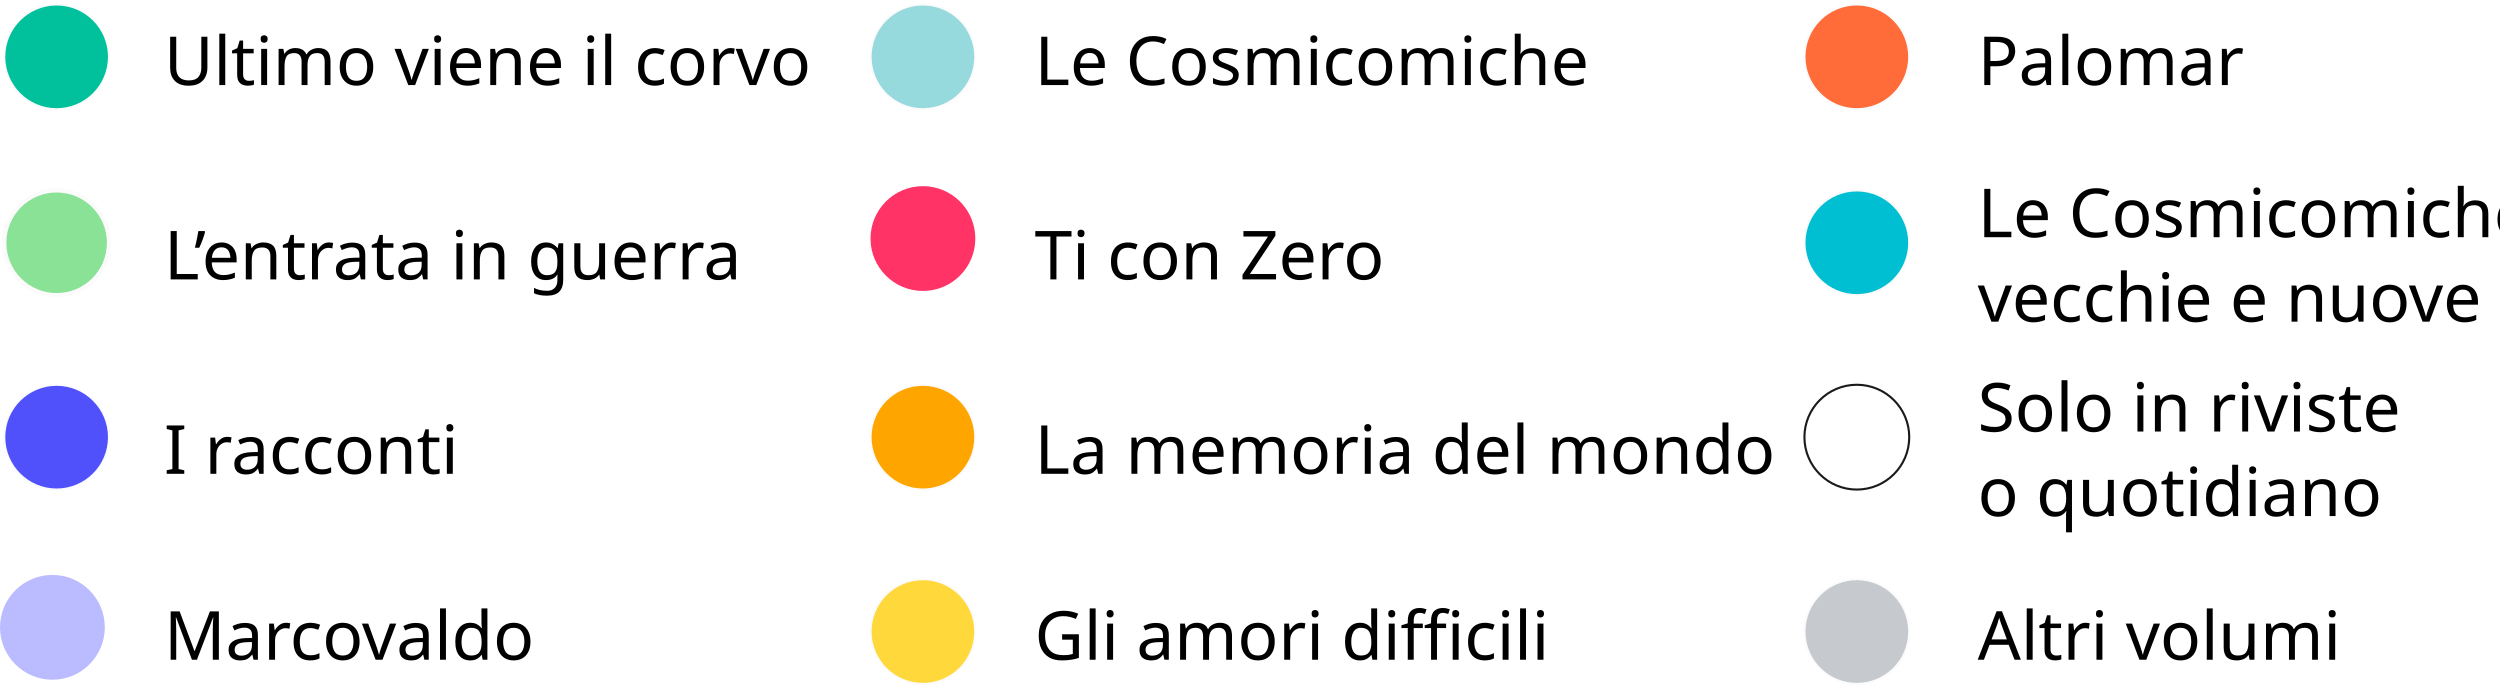
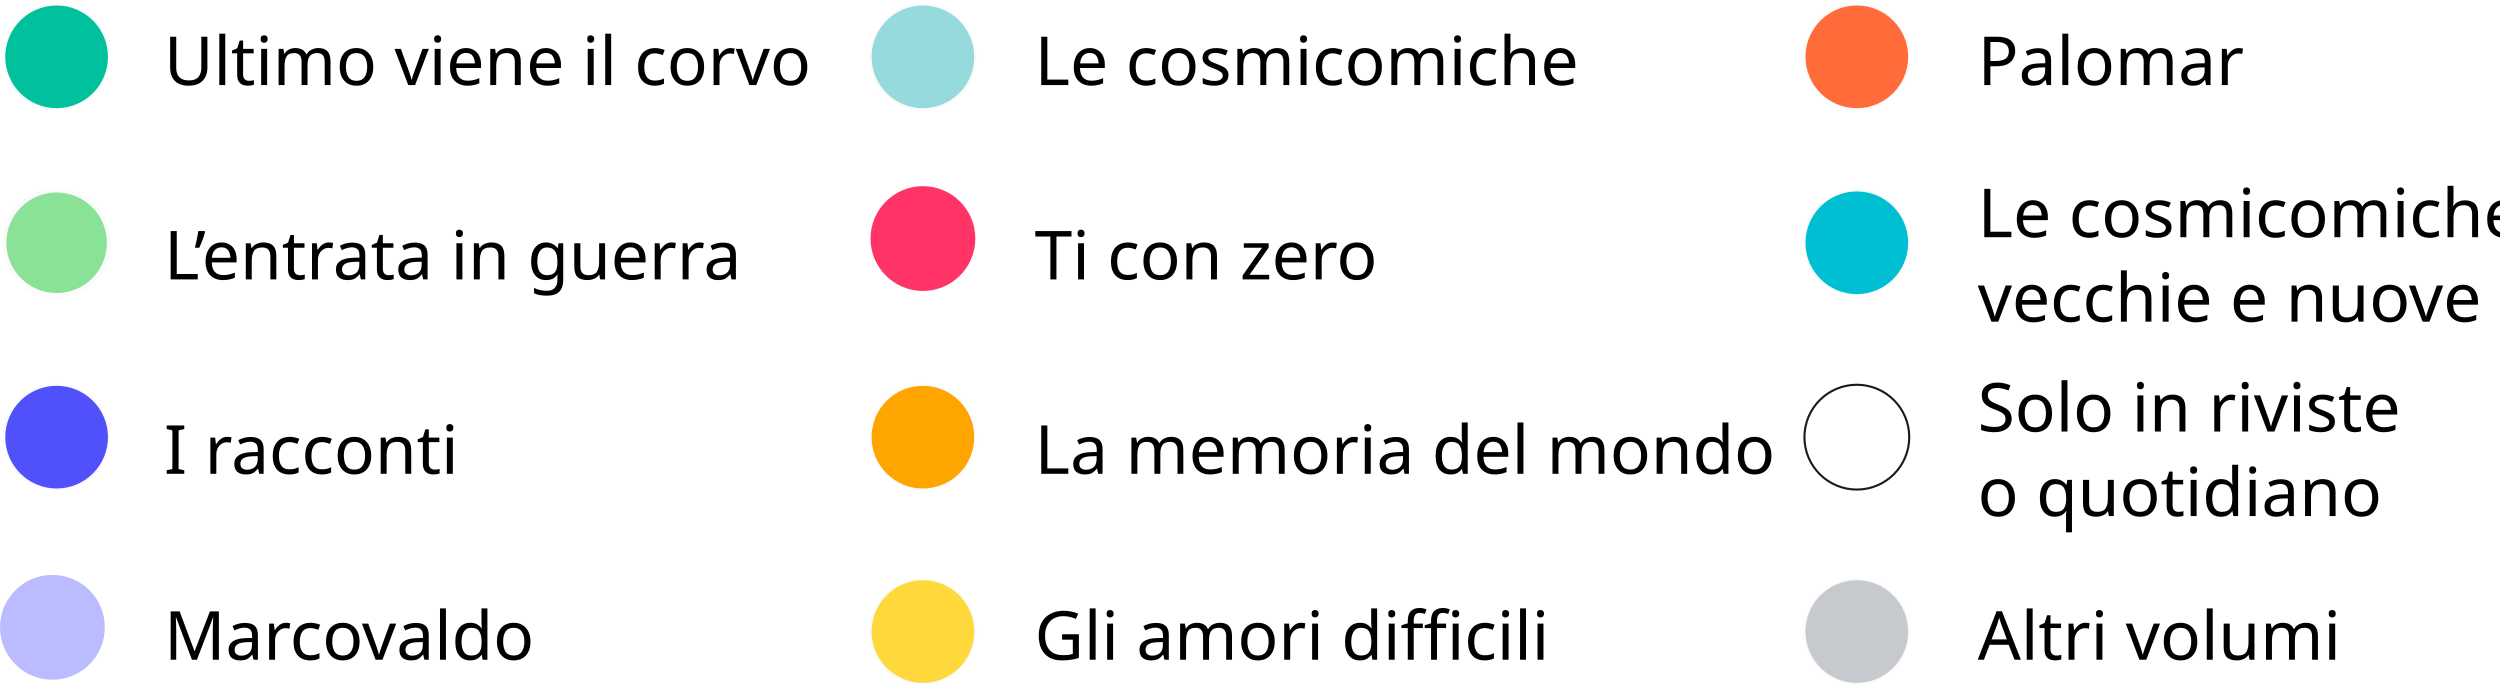
<svg xmlns="http://www.w3.org/2000/svg" version="1.1" id="Layer_1" x="0px" y="0px" viewBox="0 0 295.8 81.5" style="enable-background:new 0 0 295.8 81.5;" xml:space="preserve">
  <style type="text/css">
	.st0{font-family:'HKGrotesk-Regular';}
	.st1{font-size:8px;}
	.st2{fill:#00C19C;stroke:#FBFBFC;stroke-width:0.25;stroke-linejoin:round;}
	.st3{fill:#8AE297;stroke:#FBFBFC;stroke-width:0.5;}
	.st4{fill:#5151FC;stroke:#FBFBFC;stroke-width:0.25;stroke-linejoin:round;}
	.st5{fill:#BBBBFF;}
	.st6{fill:#97DADD;stroke:#FBFBFC;stroke-width:0.25;stroke-linejoin:round;}
	.st7{fill:#FFA500;stroke:#FBFBFC;stroke-width:0.25;stroke-linejoin:round;}
	.st8{fill:#FFD93B;stroke:#FBFBFC;stroke-width:0.25;stroke-linejoin:round;}
	.st9{fill:#FF6C39;stroke:#FBFBFC;stroke-width:0.25;stroke-linejoin:round;}
	.st10{fill:#00BFD3;stroke:#FBFBFC;stroke-width:0.25;stroke-linejoin:round;}
	.st11{fill:none;stroke:#1A1A1A;stroke-width:0.25;stroke-linejoin:round;}
	.st12{fill:#C6CACF;stroke:#FBFBFC;stroke-width:0.25;stroke-linejoin:round;}
	.st13{fill:#FF3366;}
</style>
  <g id="Group_228" transform="translate(-539 -606.375)">
    <text transform="matrix(1 0 0 1 558.413 616.4368)" class="st0 st1">Ultimo viene il corvo</text>
    <circle id="Oval" class="st2" cx="545.7" cy="613.1" r="6.2" />
    <text transform="matrix(1 0 0 1 558.412 639.4369)" class="st0 st1">L’entrata in guerra</text>
    <circle id="Oval-2" class="st3" cx="545.7" cy="635.1" r="6.2" />
    <text transform="matrix(1 0 0 1 558.412 662.4369)" class="st0 st1">I racconti</text>
    <circle id="Oval-3" class="st4" cx="545.7" cy="658.1" r="6.2" />
    <text transform="matrix(1 0 0 1 558.412 684.4369)" class="st0 st1">Marcovaldo</text>
    <circle id="Oval-4" class="st5" cx="545.2" cy="680.6" r="6.2" />
-     <text transform="matrix(1 0 0 1 661.419 616.4368)" class="st0 st1">Le Cosmicomiche</text>
+     <text transform="matrix(1 0 0 1 661.419 616.4368)" class="st0 st1">Le cosmicomiche</text>
    <circle id="Oval-5" class="st6" cx="648.2" cy="613.1" r="6.2" />
    <text transform="matrix(1 0 0 1 661.419 662.4369)" class="st0 st1">La memoria del mondo</text>
    <circle id="Oval-6" class="st7" cx="648.2" cy="658.1" r="6.2" />
    <text transform="matrix(1 0 0 1 661.419 684.4369)" class="st0 st1">Gli amori difficili</text>
    <circle id="Oval-7" class="st8" cx="648.2" cy="681.1" r="6.2" />
    <text transform="matrix(1 0 0 1 773 616.4368)" class="st0 st1">Palomar</text>
    <circle id="Oval-8" class="st9" cx="758.7" cy="613.1" r="6.2" />
-     <text transform="matrix(1 0 0 1 773 634.4368)" class="st0 st1">Le Cosmicomiche </text>
+     <text transform="matrix(1 0 0 1 773 634.4368)" class="st0 st1">Le cosmicomiche </text>
    <text transform="matrix(1 0 0 1 773 644.4369)" class="st0 st1">vecchie e nuove</text>
    <circle id="Oval-9" class="st10" cx="758.7" cy="635.1" r="6.2" />
    <text transform="matrix(1 0 0 1 773 657.4369)" class="st0 st1">Solo in riviste </text>
    <text transform="matrix(1 0 0 1 773 667.4369)" class="st0 st1">o quotidiano</text>
    <circle id="Oval-10" class="st11" cx="758.7" cy="658.1" r="6.2" />
    <text transform="matrix(1 0 0 1 773 684.4369)" class="st0 st1">Altri volumi</text>
    <circle id="Oval-Copy" class="st12" cx="758.7" cy="681.1" r="6.2" />
-     <text transform="matrix(1 0 0 1 661.419 639.4369)" class="st0 st1">Ti con Zero</text>
+     <text transform="matrix(1 0 0 1 661.419 639.4369)" class="st0 st1">Ti con zero</text>
    <circle id="Oval-11" class="st13" cx="648.2" cy="634.6" r="6.2" />
  </g>
</svg>
